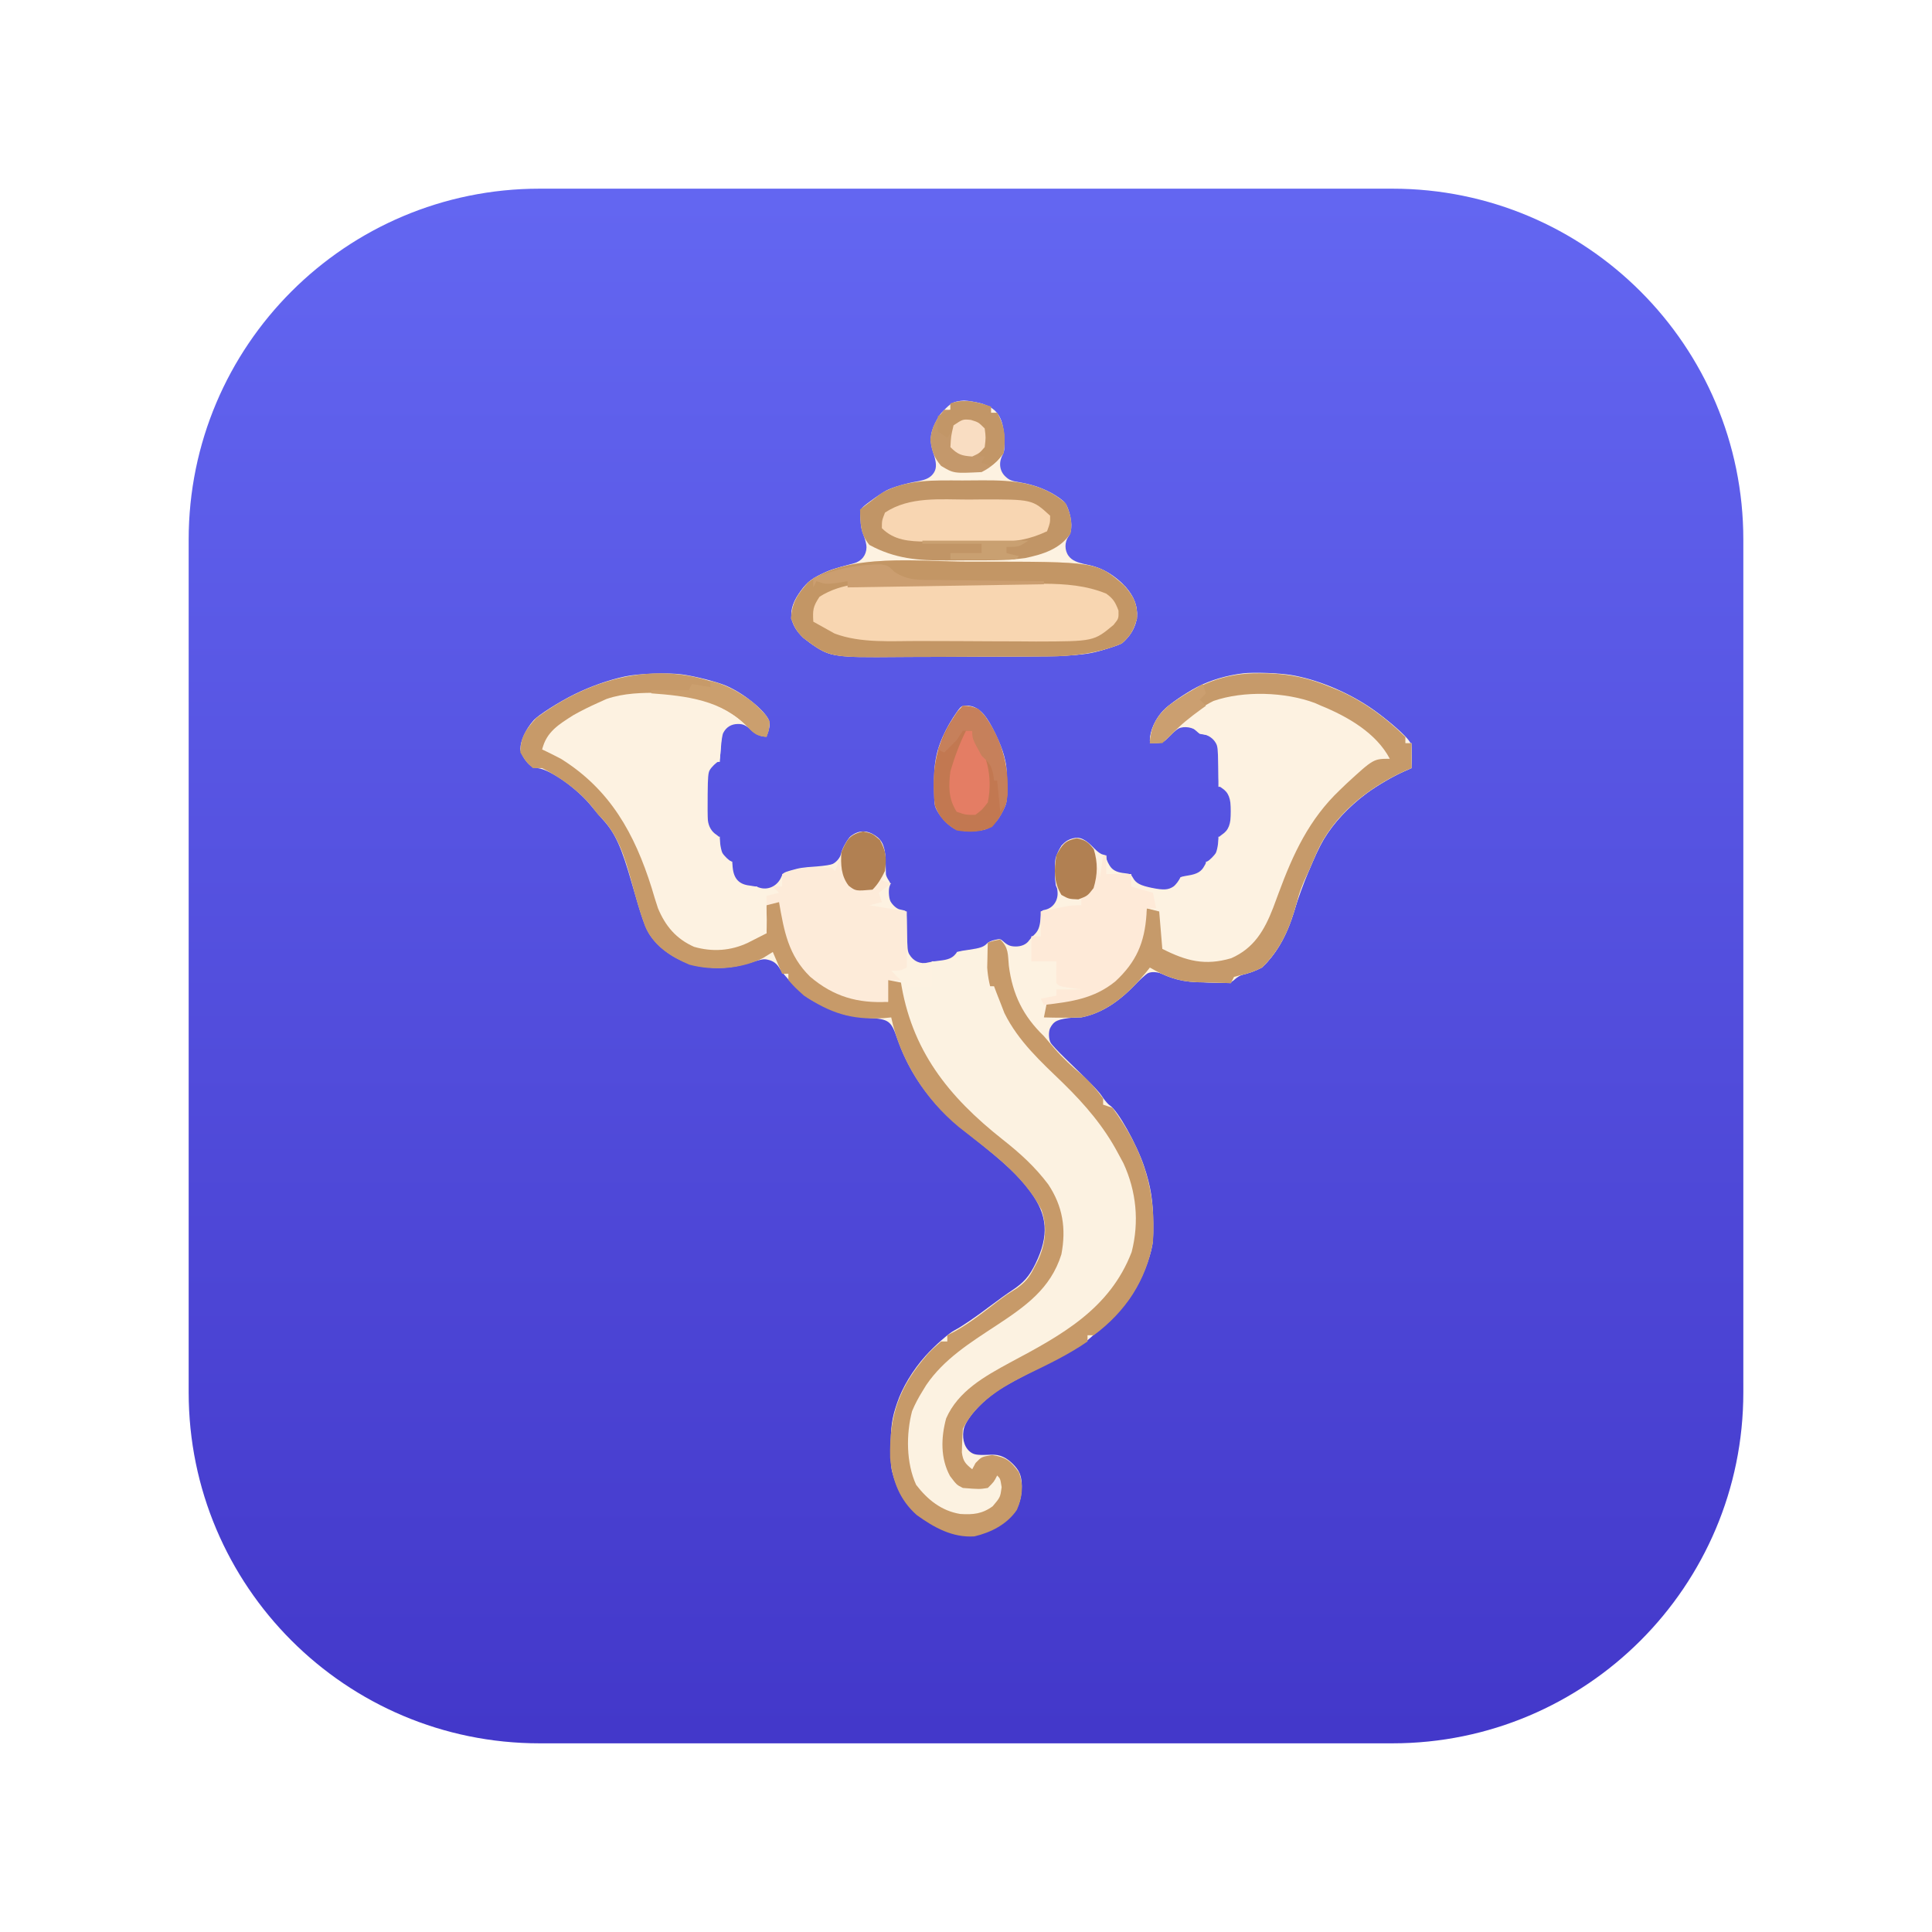
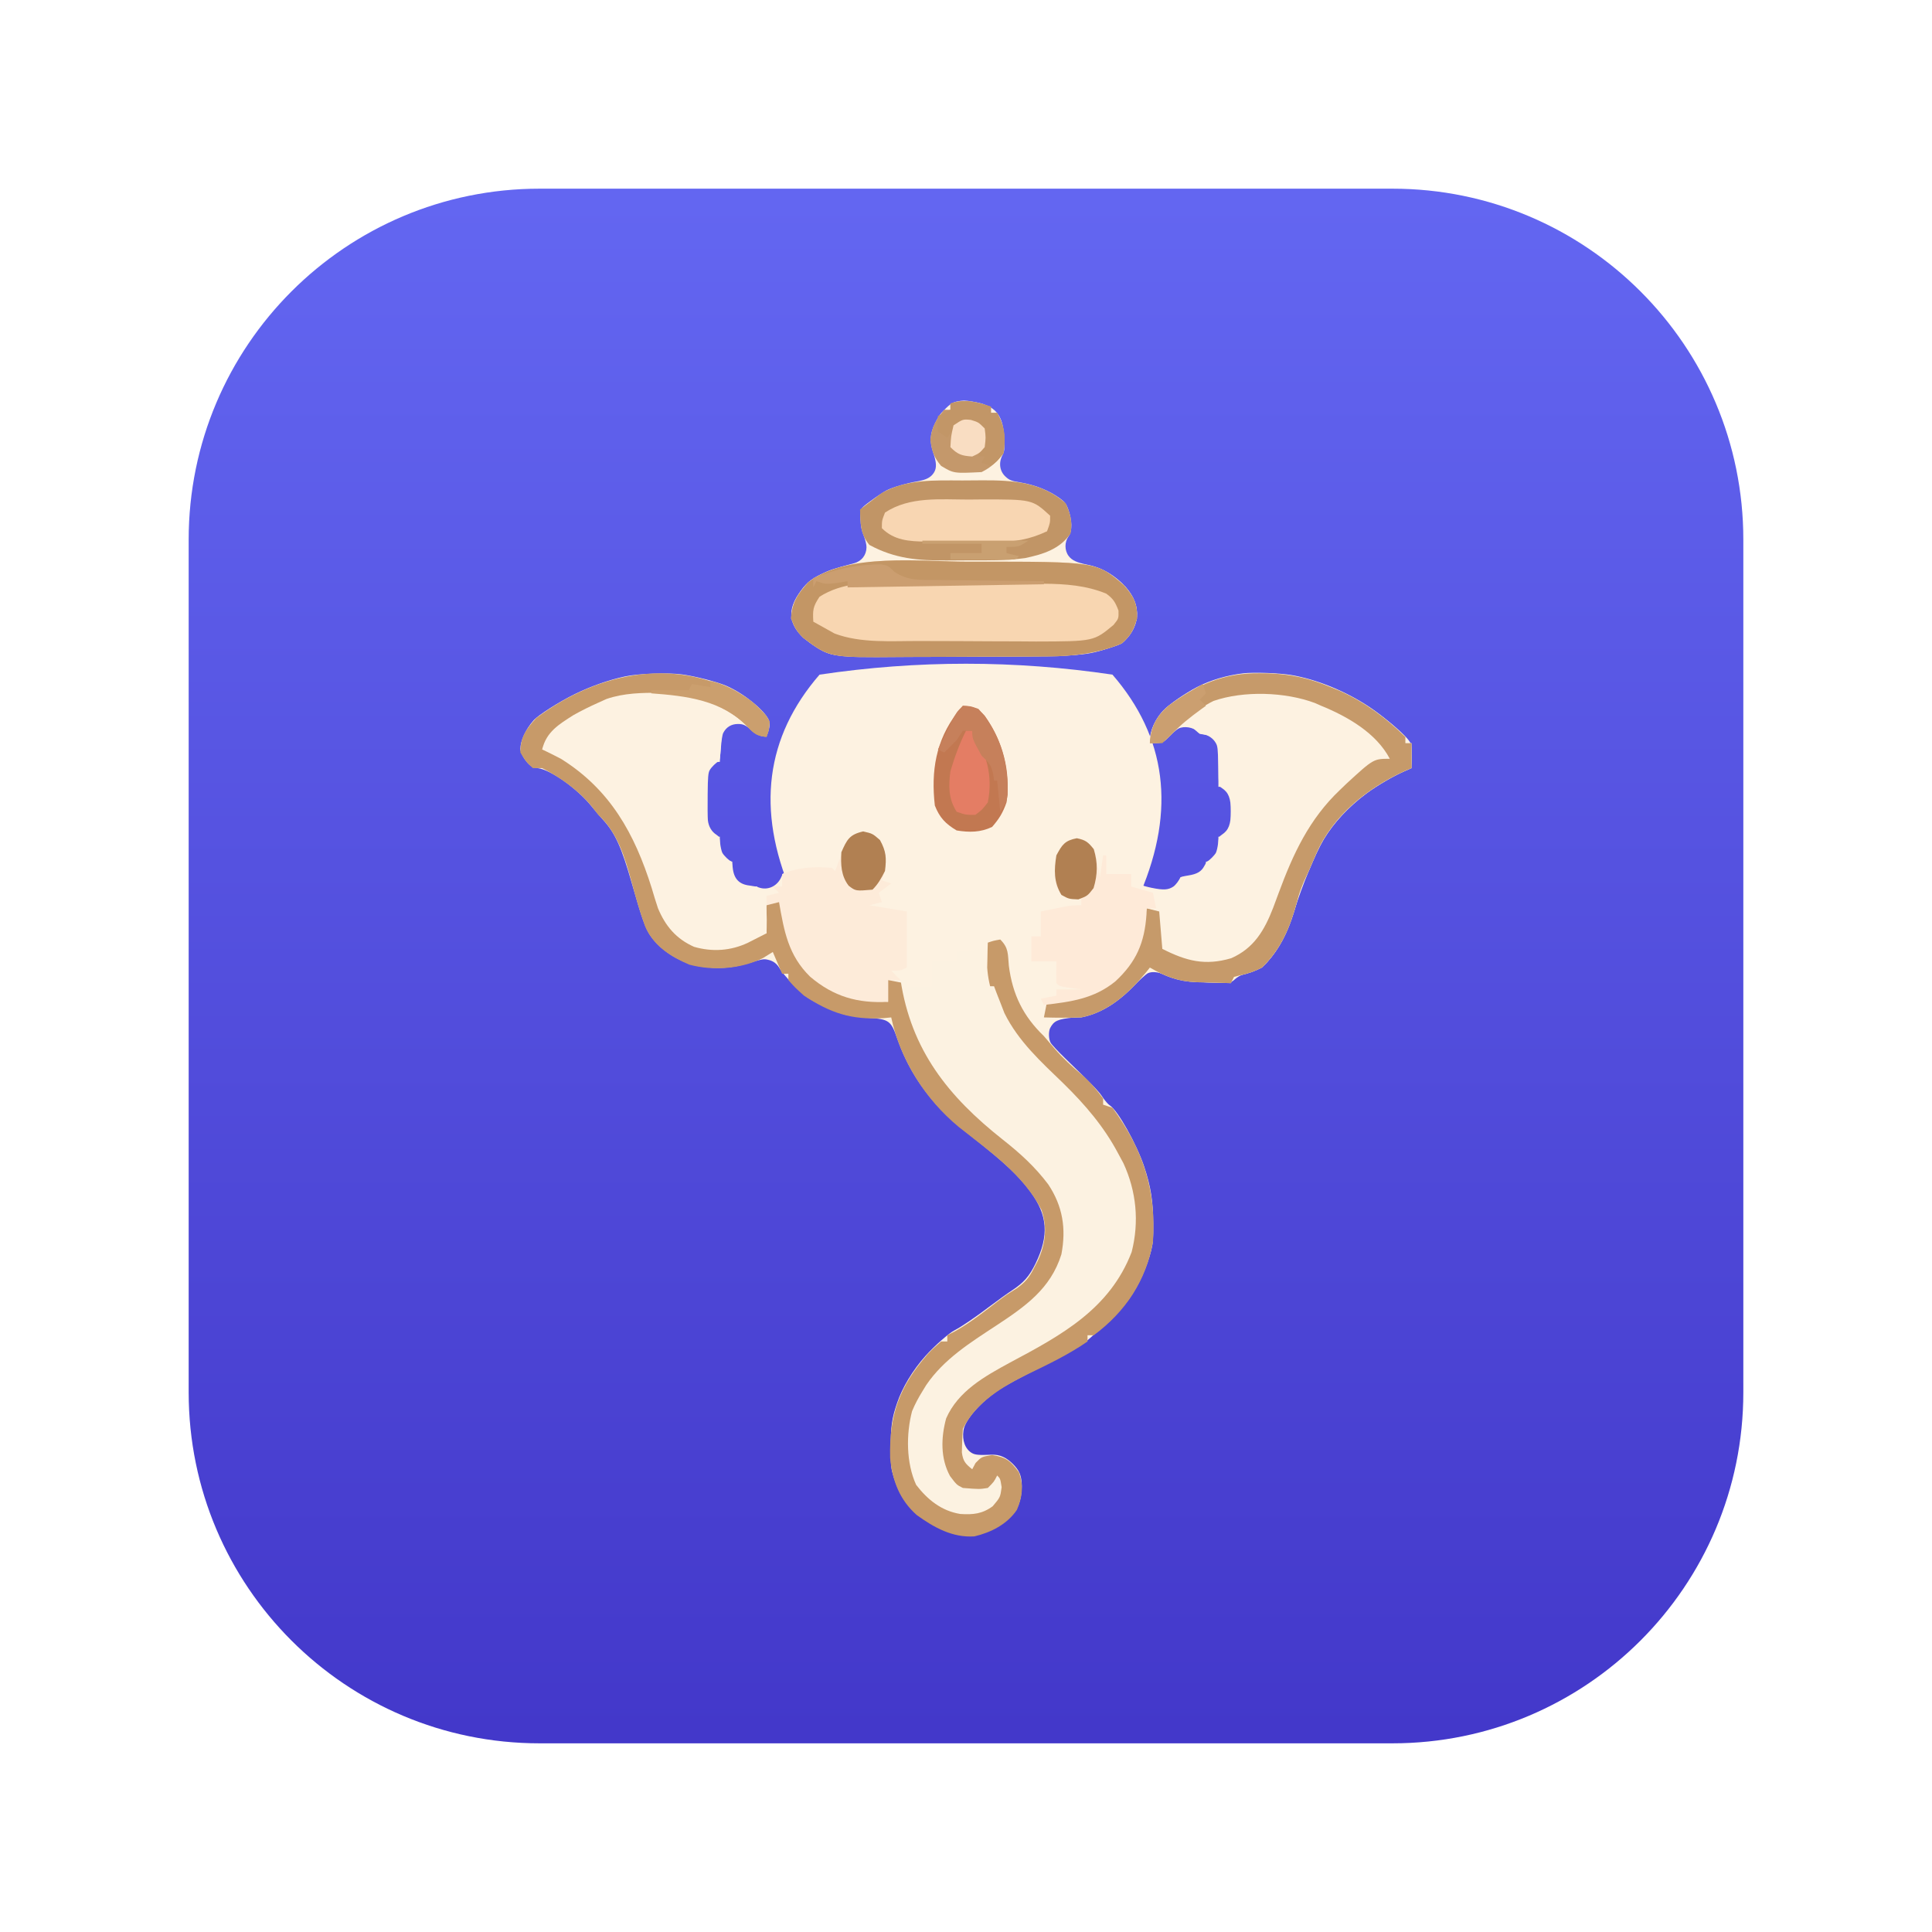
<svg xmlns="http://www.w3.org/2000/svg" width="1024" height="1024" viewBox="0 0 1024 1024">
  <defs>
    <linearGradient id="bg" x1="0" y1="0" x2="0" y2="1">
      <stop offset="0" stop-color="#6366f1" />
      <stop offset="1" stop-color="#4338ca" />
    </linearGradient>
  </defs>
  <rect x="100" y="100" width="824" height="824" rx="186" fill="url(#bg)" />
  <svg x="256" y="192" width="512" height="640" viewBox="0 0 310 387">
+     <path fill="#FDF2E1" d="M108 100 Q 155 93 202 100 Q 228 130 211 170 Q 192 203 155 208 Q 118 203 99 170 Q 82 130 108 100 Z" />
    <svg width="310" height="387" viewBox="0 0 930 1162" preserveAspectRatio="none">
      <g transform="translate(0,1161) scale(0.1,-0.1)" fill="#fdf2e1" stroke="none">
        <path d="M4561 11239 c-43 -8 -73 -30 -148 -109 -13 -14 -40 -58 -60 -98 -50 -103 -55 -178 -18 -287 31 -93 34 -144 8 -188 -29 -48 -73 -72 -160 -87 -106 -18 -233 -55 -296 -86 -29 -15 -98 -61 -155 -103 -103 -76 -103 -76 -98 -172 3 -74 10 -111 32 -164 15 -39 27 -87 26 -111 -1 -75 -47 -134 -121 -154 -188 -49 -238 -66 -319 -106 -100 -49 -148 -91 -213 -188 -128 -190 -84 -345 142 -495 130 -88 183 -102 410 -110 102 -3 610 -3 1130 0 1082 6 1064 5 1332 91 89 29 103 36 144 82 158 175 127 394 -81 567 -93 78 -189 124 -303 147 -98 20 -145 42 -175 83 -40 53 -40 134 -1 188 39 52 36 160 -6 271 -17 44 -32 63 -74 94 -107 78 -238 131 -387 156 -82 13 -103 22 -138 54 -57 51 -70 132 -32 206 20 39 22 55 18 159 -8 236 -85 325 -308 360 -74 12 -88 12 -149 0z" />
        <path d="M7318 8620 c-154 -18 -317 -66 -443 -132 -117 -61 -275 -170 -329 -229 -75 -80 -125 -193 -126 -281 0 -28 1 -28 63 -28 63 0 63 0 122 61 33 33 73 67 89 76 55 29 149 13 186 -31 7 -9 30 -19 52 -22 50 -9 97 -40 122 -84 19 -31 21 -55 25 -225 3 -190 3 -190 34 -210 65 -43 87 -98 87 -225 0 -127 -22 -182 -87 -225 -27 -18 -31 -27 -36 -82 -4 -34 -13 -76 -21 -92 -14 -25 -61 -73 -83 -83 -4 -1 -17 -21 -28 -43 -28 -55 -71 -80 -157 -93 -40 -6 -74 -15 -75 -19 -9 -26 -46 -74 -67 -88 -49 -32 -93 -35 -203 -13 -117 24 -158 46 -187 100 -18 33 -24 36 -78 42 -63 6 -103 23 -129 52 -24 27 -49 80 -49 102 0 14 -9 21 -32 26 -21 4 -51 26 -85 61 -87 90 -137 113 -207 94 -64 -17 -105 -55 -139 -127 -29 -62 -31 -73 -31 -186 0 -80 5 -129 13 -145 8 -13 13 -46 13 -72 0 -79 -50 -143 -123 -158 -34 -7 -34 -7 -41 -83 -8 -85 -22 -120 -64 -160 -16 -14 -37 -38 -47 -52 -25 -37 -73 -58 -127 -58 -52 0 -81 12 -122 50 -27 24 -30 25 -82 13 -29 -6 -62 -21 -72 -32 -32 -35 -66 -47 -178 -63 -94 -13 -110 -18 -127 -41 -31 -38 -70 -55 -157 -64 -42 -5 -93 -13 -112 -18 -68 -18 -137 13 -175 78 -18 30 -20 56 -23 227 -4 192 -4 192 -30 198 -15 3 -35 8 -44 10 -28 8 -67 44 -85 77 -18 35 -21 124 -6 152 8 14 5 26 -13 53 -13 19 -24 44 -25 56 0 12 -1 68 -3 126 -3 136 -29 200 -100 247 -80 54 -158 52 -232 -3 -31 -23 -89 -125 -98 -175 -7 -34 -41 -76 -78 -95 -18 -9 -78 -19 -156 -25 -144 -10 -160 -13 -255 -40 -61 -18 -69 -23 -83 -57 -38 -93 -133 -138 -222 -104 -15 6 -53 13 -84 17 -102 11 -153 65 -164 173 -4 34 -10 62 -15 62 -15 0 -70 53 -85 81 -8 16 -17 58 -21 92 -5 55 -9 64 -36 82 -46 29 -75 79 -82 139 -4 29 -5 142 -3 252 3 164 6 205 20 230 17 31 66 78 88 86 7 2 15 53 20 125 5 71 14 132 23 149 29 56 78 86 142 86 51 0 76 -12 132 -63 42 -38 110 -66 136 -56 15 6 37 78 37 125 0 84 -228 281 -420 363 -89 38 -304 93 -427 109 -133 18 -419 8 -546 -20 -156 -33 -330 -95 -483 -170 -154 -76 -353 -203 -397 -253 -77 -88 -127 -196 -127 -275 0 -39 41 -110 87 -153 20 -19 44 -28 83 -33 123 -16 378 -197 515 -367 33 -41 84 -102 115 -135 115 -128 174 -261 275 -614 93 -326 127 -422 171 -489 102 -154 301 -277 492 -306 162 -25 304 -15 454 31 135 41 151 44 192 34 51 -11 86 -38 113 -85 33 -60 209 -242 272 -282 95 -61 271 -140 363 -163 49 -12 148 -25 223 -30 193 -12 214 -27 274 -202 91 -260 233 -489 435 -697 57 -58 189 -173 301 -261 301 -238 431 -360 545 -515 166 -225 181 -422 50 -691 -59 -122 -114 -185 -223 -257 -46 -30 -139 -97 -208 -149 -143 -109 -284 -205 -349 -238 -54 -27 -192 -149 -279 -246 -122 -136 -224 -305 -274 -454 -51 -148 -62 -230 -62 -435 1 -178 3 -195 29 -280 15 -49 43 -120 63 -157 107 -204 387 -384 629 -405 58 -5 86 -1 145 17 148 44 289 141 344 234 54 92 69 259 31 349 -23 56 -100 132 -159 157 -38 17 -68 22 -112 21 -121 -5 -156 -2 -188 16 -65 38 -96 122 -81 219 15 103 169 277 348 395 50 33 208 119 351 191 306 155 453 240 515 299 25 24 72 64 104 89 81 62 221 212 282 300 93 136 166 297 207 459 18 73 21 113 20 261 -2 215 -24 357 -88 548 -72 216 -253 538 -328 587 -18 11 -49 47 -71 80 -37 57 -85 107 -365 379 -67 65 -129 132 -137 148 -19 36 -20 107 -4 140 37 70 72 86 228 102 223 24 358 94 567 297 66 64 131 122 143 128 38 20 102 15 162 -13 117 -53 262 -75 509 -76 134 0 134 0 172 34 21 19 57 40 81 46 108 27 179 63 225 114 116 129 196 280 263 497 73 238 204 555 285 690 95 159 240 314 410 441 103 77 272 175 369 216 66 27 66 27 66 145 0 118 0 118 -42 169 -63 73 -237 219 -363 303 -231 154 -508 267 -755 309 -117 19 -359 28 -462 16z" />
        <path d="M4593 8288 c-34 -39 -99 -140 -137 -216 -91 -180 -119 -318 -114 -557 3 -167 4 -171 33 -224 37 -67 112 -143 169 -171 53 -25 204 -28 287 -5 68 20 125 79 177 185 37 75 37 75 36 250 -1 156 -4 186 -27 275 -33 123 -128 319 -192 395 -52 61 -105 89 -171 89 -30 1 -46 -5 -61 -21z" />
      </g>
    </svg>
    <path d="M0 0 C0.827 0.008 1.654 0.015 2.506 0.023 C9.754 0.216 16.047 1.623 22.75 4.438 C23.753 4.85 24.756 5.263 25.789 5.688 C33.756 9.311 40.526 14.301 46.75 20.438 C46.75 21.097 46.75 21.757 46.75 22.438 C47.41 22.438 48.07 22.438 48.75 22.438 C48.75 25.078 48.75 27.718 48.75 30.438 C48.023 30.743 47.296 31.049 46.547 31.363 C34.707 36.752 23.48 45.62 18.188 57.812 C17.765 58.782 17.342 59.751 16.906 60.75 C16.525 61.637 16.143 62.524 15.75 63.438 C15.234 64.551 14.719 65.665 14.188 66.812 C12.75 70.438 12.75 70.438 11.961 73.367 C9.753 81.527 6.892 88.435 0.75 94.438 C-1.681 95.687 -3.796 96.419 -6.465 96.973 C-6.759 97.049 -6.759 97.049 -8.25 97.438 C-8.58 98.097 -8.91 98.757 -9.25 99.438 C-12.085 99.377 -14.916 99.29 -17.75 99.188 C-18.541 99.173 -19.333 99.159 -20.148 99.145 C-26.127 98.9 -30.059 97.414 -35.25 94.438 C-35.651 94.945 -36.052 95.453 -36.465 95.977 C-41.92 102.582 -48.59 108.739 -57.25 110.438 C-61.256 110.582 -65.243 110.554 -69.25 110.438 C-69.415 109.447 -69.415 109.447 -70.25 104.438 C-69.425 104.273 -69.425 104.273 -65.25 103.438 C-65.25 102.778 -65.25 102.118 -65.25 101.438 C-62.61 101.438 -59.97 101.438 -57.25 101.438 C-58.384 101.293 -59.519 101.149 -60.688 101 C-64.25 100.438 -64.25 100.438 -65.25 99.438 C-65.291 97.105 -65.292 94.77 -65.25 92.438 C-67.89 92.438 -70.53 92.438 -73.25 92.438 C-73.25 89.798 -73.25 87.157 -73.25 84.438 C-72.26 84.438 -71.27 84.438 -70.25 84.438 C-70.25 81.798 -70.25 79.157 -70.25 76.438 C-68.604 76.103 -66.959 75.77 -65.312 75.438 C-64.396 75.252 -63.479 75.066 -62.535 74.875 C-60.521 74.489 -59.273 74.438 -57.25 74.438 C-57.25 73.778 -57.25 73.118 -57.25 72.438 C-58.199 72.334 -59.148 72.231 -60.125 72.125 C-63.25 71.438 -63.25 71.438 -65.25 68.438 C-65.953 63.613 -65.894 59.631 -63.562 55.312 C-61.25 53.438 -61.25 53.438 -58.688 52.938 C-55.796 53.531 -55.08 54.17 -53.25 56.438 C-52.52 58.699 -52.52 58.699 -52.062 61.125 C-51.904 61.933 -51.745 62.741 -51.582 63.574 C-51.472 64.189 -51.363 64.804 -51.25 65.438 C-50.92 63.127 -50.59 60.817 -50.25 58.438 C-49.92 58.438 -49.59 58.438 -49.25 58.438 C-49.25 60.417 -49.25 62.398 -49.25 64.438 C-46.61 64.438 -43.97 64.438 -41.25 64.438 C-41.25 65.757 -41.25 67.077 -41.25 68.438 C-40.948 68.462 -40.948 68.462 -39.422 68.586 C-38.623 68.661 -37.823 68.735 -37 68.812 C-36.211 68.882 -35.422 68.952 -34.609 69.023 C-32.164 69.453 -30.402 70.224 -28.25 71.438 C-28.58 72.097 -28.91 72.757 -29.25 73.438 C-29.004 75.322 -28.681 77.198 -28.312 79.062 C-28.118 80.065 -27.923 81.068 -27.723 82.102 C-27.567 82.872 -27.411 83.643 -27.25 84.438 C-27.273 83.317 -27.296 82.197 -27.32 81.043 C-27.339 79.57 -27.357 78.098 -27.375 76.625 C-27.392 75.887 -27.409 75.149 -27.426 74.389 C-27.461 70.525 -27.444 68.728 -25.25 65.438 C-23.305 65.145 -23.305 65.145 -21.125 65.25 C-19.846 65.312 -18.567 65.374 -17.25 65.438 C-17.25 63.787 -17.25 62.137 -17.25 60.438 C-15.93 60.438 -14.61 60.438 -13.25 60.438 C-13.25 57.798 -13.25 55.157 -13.25 52.438 C-11.93 52.438 -10.61 52.438 -9.25 52.438 C-9.25 47.157 -9.25 41.877 -9.25 36.438 C-10.57 36.438 -11.89 36.438 -13.25 36.438 C-13.25 31.157 -13.25 25.877 -13.25 20.438 C-15.23 20.108 -17.21 19.778 -19.25 19.438 C-21.125 17.875 -21.125 17.875 -22.25 16.438 C-20.93 16.438 -19.61 16.438 -18.25 16.438 C-17.92 14.457 -17.59 12.477 -17.25 10.438 C-21.288 13.327 -25.113 16.165 -28.5 19.812 C-31.25 22.438 -31.25 22.438 -35.25 22.438 C-34.872 17.142 -33.158 13.915 -29.25 10.438 C-20.087 3.631 -11.459 -0.149 0 0 Z " fill="#FDF2E1" transform="translate(249.25,99.5625)" />
    <path d="M0 0 C2.656 2.079 4.551 4.126 6.445 6.914 C6.195 9.727 6.195 9.727 5.445 11.914 C2.469 11.583 1.501 10.975 -0.555 8.727 C-5.521 3.387 -14.234 -0.695 -21.534 -1.231 C-23.791 -1.256 -26.048 -1.272 -28.305 -1.273 C-29.078 -1.286 -29.852 -1.298 -30.648 -1.311 C-42.825 -1.341 -54.111 3.27 -63.555 10.914 C-65.617 13.789 -65.617 13.789 -66.555 15.914 C-66.116 16.042 -66.116 16.042 -63.895 16.688 C-49.544 21.958 -40.584 35.177 -34.367 48.449 C-32.431 53.101 -30.972 57.831 -29.555 62.664 C-27.612 69.023 -25.866 73.82 -19.93 77.289 C-14.348 79.754 -8.757 80.045 -2.988 78.008 C-1.43 77.307 0.113 76.571 1.633 75.789 C3.445 74.914 3.445 74.914 5.445 74.914 C5.445 71.944 5.445 68.974 5.445 65.914 C6.765 65.254 8.085 64.594 9.445 63.914 C9.713 64.863 9.982 65.812 10.258 66.789 C10.443 67.426 10.629 68.063 10.82 68.719 C11.259 70.26 11.674 71.807 12.07 73.359 C14.221 81.353 17.41 87.213 24.43 91.852 C30.664 95.138 37.502 96.271 44.445 96.914 C44.445 94.604 44.445 92.294 44.445 89.914 C46.095 90.244 47.745 90.574 49.445 90.914 C49.561 91.434 49.561 91.434 50.145 94.062 C55.581 117.688 69.886 132.488 89.012 146.84 C91.675 149.11 93.582 151.457 95.633 154.289 C96.307 155.204 96.981 156.12 97.676 157.062 C101.447 163.14 102.252 168.914 101.445 175.914 C98.578 187.765 90.466 194.637 80.539 200.941 C75.674 204.043 71.055 207.449 66.445 210.914 C65.775 211.392 65.105 211.871 64.414 212.363 C58.361 216.996 54.831 223.758 52.445 230.914 C51.394 246.83 51.394 246.83 55.445 252.914 C58.959 256.694 62.242 259.548 67.531 260.152 C71.528 260.282 73.911 260.198 77.508 258.289 C79.445 255.914 79.445 255.914 79.758 252.664 C79.706 252.21 79.706 252.21 79.445 249.914 C79.115 250.574 78.785 251.234 78.445 251.914 C76.445 253.914 76.445 253.914 72.57 254.477 C69.136 254.306 68.443 253.912 65.57 251.664 C60.88 245.595 60.696 240.464 61.445 232.914 C63.531 224.739 70.639 219.265 77.532 215.007 C80.938 213.116 84.367 211.281 87.82 209.477 C100.024 203.096 111.807 196.445 118.445 183.914 C118.857 183.168 119.268 182.421 119.691 181.652 C123.911 172.819 123.964 162.457 120.883 153.227 C120.115 151.436 119.301 149.664 118.445 147.914 C118.226 147.449 118.226 147.449 117.113 145.098 C111.518 134.459 102.849 125.918 94.117 117.785 C85.209 109.429 77.08 98.637 76.25 85.922 C76.273 84.971 76.296 84.019 76.32 83.039 C76.338 82.072 76.356 81.105 76.375 80.109 C76.398 79.385 76.421 78.66 76.445 77.914 C78.32 77.289 78.32 77.289 80.445 76.914 C83.173 79.642 82.845 81.542 83.195 85.352 C84.389 94.566 87.766 101.481 94.445 107.914 C95.56 109.197 96.664 110.489 97.758 111.789 C100.557 115.025 103.51 117.75 106.801 120.469 C109.372 122.729 111.391 125.176 113.445 127.914 C113.445 128.574 113.445 129.234 113.445 129.914 C114.435 130.244 115.425 130.574 116.445 130.914 C126.225 144.228 130.564 157.383 129.445 173.914 C127.247 186.406 120.594 196.404 110.445 203.914 C109.785 203.914 109.125 203.914 108.445 203.914 C108.445 204.574 108.445 205.234 108.445 205.914 C102.453 210.073 95.814 213.254 89.258 216.414 C81.016 220.476 72.7 225.404 68.445 233.914 C68.299 235.555 68.224 237.204 68.195 238.852 C68.17 239.727 68.144 240.602 68.117 241.504 C68.502 244.333 69.252 245.165 71.445 246.914 C71.796 246.254 72.147 245.594 72.508 244.914 C74.445 242.914 74.445 242.914 77.82 242.352 C82.373 243.058 83.73 244.24 86.445 247.914 C87.983 252.24 87.528 255.789 85.777 259.945 C82.642 264.58 77.499 267.195 72.141 268.457 C65.097 268.921 59.193 265.618 53.621 261.598 C48.13 256.743 45.786 250.467 45.098 243.285 C44.776 229.446 48.051 220.351 57.164 209.953 C58.758 208.289 58.758 208.289 61.445 205.914 C62.105 205.914 62.765 205.914 63.445 205.914 C63.445 205.254 63.445 204.594 63.445 203.914 C64.353 203.44 65.26 202.965 66.195 202.477 C70.932 199.785 75.166 196.444 79.48 193.133 C82.445 190.914 82.445 190.914 85.641 188.918 C88.505 186.871 89.69 185.451 91.258 182.352 C91.656 181.587 92.054 180.823 92.465 180.035 C94.948 174.663 95.637 169.298 93.645 163.641 C87.87 152.33 76.793 144.732 67.062 137.027 C56.313 128.095 48.374 115.58 45.445 101.914 C44.597 101.995 43.749 102.076 42.875 102.16 C32.639 102.711 26.003 100.564 17.445 94.914 C14.543 92.301 14.543 92.301 12.445 89.914 C12.445 89.254 12.445 88.594 12.445 87.914 C11.785 87.914 11.125 87.914 10.445 87.914 C9.455 85.604 8.465 83.294 7.445 80.914 C6.414 81.553 5.383 82.193 4.32 82.852 C-2.763 86.374 -11.731 87.04 -19.367 84.977 C-25.398 82.387 -30.729 79.019 -33.482 72.829 C-35.239 68.062 -36.592 63.2 -37.897 58.294 C-40.069 50.43 -42.375 42.6 -48.555 36.914 C-49.277 35.986 -49.998 35.058 -50.742 34.102 C-54.926 29.02 -60.722 24.914 -66.555 21.914 C-67.545 21.914 -68.535 21.914 -69.555 21.914 C-71.805 19.789 -71.805 19.789 -73.555 16.914 C-73.555 11.954 -71.782 9.525 -68.555 5.914 C-47.978 -9.455 -22.351 -14.271 0 0 Z " fill="#C79A69" transform="translate(85.55469,108.0859)" />
    <path d="M0 0 C1.149 3.939 1.526 7.936 2 12 C2.66 12 3.32 12 4 12 C4.146 12.387 4.146 12.387 4.883 14.344 C5.293 15.385 5.703 16.427 6.125 17.5 C6.322 18.01 6.322 18.01 7.32 20.594 C11.798 29.674 19.089 36.251 26.279 43.201 C33.212 49.993 39.255 57.023 43.812 65.625 C44.094 66.147 44.094 66.147 45.52 68.789 C49.684 77.821 50.632 87.61 48.16 97.289 C41.124 115.626 25.552 124.01 9.053 132.799 C1.007 137.179 -7.552 141.923 -11.375 150.695 C-13.041 156.837 -13.232 163.51 -10.125 169.188 C-8 172 -8 172 -6 173 C-0.681 173.422 -0.681 173.422 2 173 C4 171 4 171 5 169 C6 170 6 170 6.438 172.75 C6 176 6 176 3.562 178.875 C0.197 181.341 -2.735 181.612 -6.832 181.352 C-12.885 180.37 -17.352 176.758 -21 172 C-24.209 164.999 -24.244 155.749 -22.312 148.375 C-21.367 146.105 -20.297 144.088 -19 142 C-18.588 141.326 -18.175 140.652 -17.75 139.957 C-12.088 131.642 -3.647 126.369 4.625 120.938 C13.894 114.83 22.156 109.148 25.613 98.027 C27.193 89.745 26.044 82.589 21.406 75.598 C17.153 69.942 12.34 65.575 6.797 61.211 C-10.689 47.388 -22.601 32.516 -26 10 C-25.34 10 -24.68 10 -24 10 C-24 10.66 -24 11.32 -24 12 C-21.36 12 -18.72 12 -16 12 C-16 9.36 -16 6.72 -16 4 C-13.36 4 -10.72 4 -8 4 C-8 3.01 -8 2.02 -8 1 C-5.36 0.67 -2.72 0.34 0 0 Z " fill="#FCF2E1" transform="translate(160,188)" />
    <path d="M0 0 C0.873 -0.002 1.747 -0.003 2.646 -0.005 C41.263 -0.009 41.263 -0.009 50.062 7.562 C53.174 11.178 54.45 13.446 54.25 18.25 C53.166 21.966 52.269 23.638 49.375 26.25 C41.781 29.439 33.724 30.363 25.544 30.411 C24.226 30.421 22.907 30.43 21.548 30.44 C20.123 30.445 18.698 30.449 17.273 30.453 C16.546 30.456 15.818 30.459 15.069 30.462 C11.215 30.477 7.362 30.486 3.508 30.49 C-0.435 30.496 -4.378 30.52 -8.322 30.548 C-11.386 30.567 -14.451 30.572 -17.516 30.574 C-18.968 30.577 -20.419 30.584 -21.871 30.598 C-44.435 30.789 -44.435 30.789 -52.875 24.438 C-54.972 22.325 -55.676 21.113 -56.75 18.25 C-56.537 13.136 -54.573 10.295 -51.188 6.562 C-38.608 -3.003 -15.112 0.015 0 0 Z " fill="#F8D6B1" transform="translate(155.625,63.75)" />
    <path d="M0 0 C0.773 -0.012 1.546 -0.024 2.342 -0.037 C7.301 -0.05 11.36 0.603 16.062 2.188 C15.733 2.847 15.403 3.507 15.062 4.188 C15.888 4.517 15.888 4.517 20.062 6.188 C19.733 11.468 19.403 16.748 19.062 22.188 C17.743 22.188 16.422 22.188 15.062 22.188 C15.062 30.108 15.062 38.028 15.062 46.188 C16.382 46.188 17.703 46.188 19.062 46.188 C19.062 48.827 19.062 51.468 19.062 54.188 C20.382 54.188 21.703 54.188 23.062 54.188 C23.062 56.827 23.062 59.468 23.062 62.188 C25.703 62.188 28.343 62.188 31.062 62.188 C32.992 66.047 34.187 68.449 34.125 72.812 C34.116 73.63 34.107 74.447 34.098 75.289 C34.086 75.916 34.074 76.542 34.062 77.188 C32.793 77.836 31.522 78.481 30.25 79.125 C29.542 79.485 28.835 79.844 28.105 80.215 C22.607 82.832 16.672 83.224 10.805 81.539 C5.09 78.997 1.63 74.939 -0.785 69.157 C-1.514 66.993 -2.173 64.818 -2.812 62.625 C-8.287 45.225 -16.106 31.065 -31.938 21.188 C-33.924 20.162 -35.921 19.154 -37.938 18.188 C-36.609 12.542 -32.572 10.144 -27.938 7.188 C-25.325 5.716 -22.674 4.411 -19.938 3.188 C-19.071 2.796 -18.205 2.404 -17.312 2 C-11.64 0.059 -5.926 0.005 0 0 Z " fill="#FDF2E1" transform="translate(56.9375,105.8125)" />
    <path d="M0 0 C0.827 0.008 1.654 0.015 2.506 0.023 C9.754 0.216 16.047 1.623 22.75 4.438 C23.753 4.85 24.756 5.263 25.789 5.688 C33.756 9.311 40.526 14.301 46.75 20.438 C46.75 21.097 46.75 21.757 46.75 22.438 C47.41 22.438 48.07 22.438 48.75 22.438 C48.75 25.078 48.75 27.718 48.75 30.438 C48.023 30.743 47.296 31.049 46.547 31.363 C34.707 36.752 23.48 45.62 18.188 57.812 C17.765 58.782 17.342 59.751 16.906 60.75 C16.525 61.637 16.143 62.524 15.75 63.438 C15.234 64.551 14.719 65.665 14.188 66.812 C12.75 70.438 12.75 70.438 11.961 73.367 C9.753 81.527 6.892 88.435 0.75 94.438 C-1.681 95.687 -3.796 96.419 -6.465 96.973 C-7.054 97.126 -7.643 97.279 -8.25 97.438 C-8.58 98.097 -8.91 98.757 -9.25 99.438 C-12.085 99.377 -14.916 99.29 -17.75 99.188 C-18.541 99.173 -19.333 99.159 -20.148 99.145 C-26.127 98.9 -30.059 97.414 -35.25 94.438 C-35.651 94.945 -36.052 95.453 -36.465 95.977 C-41.92 102.582 -48.59 108.739 -57.25 110.438 C-61.256 110.582 -65.243 110.554 -69.25 110.438 C-68.92 108.787 -68.59 107.137 -68.25 105.438 C-67.488 105.351 -66.726 105.265 -65.941 105.176 C-55.709 103.783 -48.331 100.807 -41.688 92.688 C-38.349 87.463 -37.422 81.435 -36.25 75.438 C-34.93 75.767 -33.61 76.097 -32.25 76.438 C-32.085 78.417 -32.085 78.417 -31.25 88.438 C-23.557 92.345 -17.551 93.921 -9.125 91.438 C-1.802 88.204 1.527 82.459 4.322 75.254 C4.904 73.696 5.483 72.136 6.059 70.576 C10.717 57.965 15.858 46.827 25.75 37.438 C26.455 36.759 27.16 36.081 27.887 35.383 C36.541 27.438 36.541 27.438 41.75 27.438 C37.43 19.185 28.22 13.889 19.75 10.438 C19.075 10.14 18.399 9.842 17.703 9.535 C8.177 5.971 -5.15 5.537 -14.812 8.875 C-21.272 12.02 -26.23 17.417 -31.25 22.438 C-32.57 22.438 -33.89 22.438 -35.25 22.438 C-34.872 17.142 -33.158 13.915 -29.25 10.438 C-20.087 3.631 -11.459 -0.149 0 0 Z " fill="#C69A6A" transform="translate(249.25,99.5625)" />
    <path d="M0 0 C3.125 0.438 3.125 0.438 5.5 2.5 C7.493 6.103 7.501 8.374 7.125 12.438 C6.795 13.428 6.465 14.417 6.125 15.438 C7.115 15.768 8.105 16.097 9.125 16.438 C7.805 17.428 6.485 18.417 5.125 19.438 C5.29 19.933 5.29 19.933 6.125 22.438 C4.805 22.767 3.485 23.097 2.125 23.438 C4.105 23.767 4.105 23.767 14.125 25.438 C14.125 31.377 14.125 37.317 14.125 43.438 C12.125 44.438 12.125 44.438 9.125 44.438 C10.115 45.428 11.105 46.417 12.125 47.438 C10.805 47.438 9.485 47.438 8.125 47.438 C8.125 49.748 8.125 52.058 8.125 54.438 C-1.631 54.98 -9.382 52.76 -16.902 46.367 C-23.861 39.56 -25.25 31.847 -26.875 22.438 C-28.195 22.767 -29.515 23.097 -30.875 23.438 C-30.875 22.447 -30.875 21.458 -30.875 20.438 C-29.555 20.108 -28.235 19.778 -26.875 19.438 C-27.535 18.778 -28.195 18.118 -28.875 17.438 C-27.885 17.438 -26.895 17.438 -25.875 17.438 C-25.875 16.118 -25.875 14.798 -25.875 13.438 C-20.575 11.206 -15.544 10.978 -9.875 11.438 C-9.545 11.768 -9.215 12.097 -8.875 12.438 C-8.609 11.739 -8.344 11.04 -8.07 10.32 C-7.717 9.41 -7.364 8.5 -7 7.562 C-6.652 6.658 -6.304 5.753 -5.945 4.82 C-4.446 1.483 -3.668 0.558 0 0 Z " fill="#FDEBD9" transform="translate(121.875,150.5625)" />
    <path d="M0 0 C2.14 0.003 4.278 -0.02 6.417 -0.046 C16.257 -0.091 25.446 0.557 33.144 7.316 C34.696 10.874 35.331 13.163 34.706 17.003 C31.303 22.039 25.829 23.707 20.103 24.912 C14.104 25.73 8.049 25.648 2.005 25.631 C-0.351 25.628 -2.707 25.652 -5.063 25.677 C-14.214 25.715 -21.635 25.144 -29.856 20.691 C-32.785 17.213 -32.752 13.749 -32.856 9.316 C-31.392 8.172 -29.909 7.052 -28.419 5.941 C-27.595 5.314 -26.772 4.688 -25.923 4.042 C-17.913 -0.468 -8.969 -0.028 0 0 Z " fill="#C19566" transform="translate(153.8564,37.68433)" />
    <path d="M0 0 C0.873 -0.002 1.747 -0.003 2.646 -0.005 C41.263 -0.009 41.263 -0.009 50.062 7.562 C53.174 11.178 54.45 13.446 54.25 18.25 C53.166 21.966 52.269 23.638 49.375 26.25 C41.781 29.439 33.724 30.363 25.544 30.411 C24.226 30.421 22.907 30.43 21.548 30.44 C20.123 30.445 18.698 30.449 17.273 30.453 C16.546 30.456 15.818 30.459 15.069 30.462 C11.215 30.477 7.362 30.486 3.508 30.49 C-0.435 30.496 -4.378 30.52 -8.322 30.548 C-11.386 30.567 -14.451 30.572 -17.516 30.574 C-18.968 30.577 -20.419 30.584 -21.871 30.598 C-44.435 30.789 -44.435 30.789 -52.875 24.438 C-54.972 22.325 -55.676 21.113 -56.75 18.25 C-56.537 13.136 -54.573 10.295 -51.188 6.562 C-38.608 -3.003 -15.112 0.015 0 0 Z M-47.625 11.25 C-49.777 14.478 -49.826 15.534 -49.625 19.25 C-48.179 20.084 -46.717 20.891 -45.25 21.688 C-44.438 22.14 -43.626 22.592 -42.789 23.059 C-34.312 26.251 -24.433 25.423 -15.508 25.453 C-14.848 25.456 -14.188 25.459 -13.508 25.462 C-10.019 25.477 -6.53 25.486 -3.041 25.49 C0.525 25.496 4.091 25.52 7.656 25.548 C10.434 25.567 13.212 25.572 15.991 25.574 C17.933 25.578 19.876 25.597 21.819 25.616 C40.39 25.569 40.39 25.569 46.713 20.302 C48.375 18.25 48.375 18.25 48.312 15.688 C47.288 13.023 46.676 11.917 44.375 10.25 C37.92 7.609 31.319 7.131 24.405 7.073 C23.747 7.066 23.089 7.06 22.411 7.053 C20.257 7.034 18.103 7.022 15.949 7.012 C15.207 7.008 14.465 7.004 13.7 6.999 C9.772 6.979 5.844 6.964 1.916 6.955 C-2.115 6.944 -6.146 6.909 -10.177 6.87 C-13.301 6.843 -16.424 6.835 -19.548 6.832 C-21.033 6.827 -22.518 6.815 -24.003 6.797 C-32.315 6.698 -40.354 6.66 -47.625 11.25 Z " fill="#C39665" transform="translate(155.625,63.75)" />
    <path d="M0 0 C2.891 0.593 3.607 1.232 5.438 3.5 C6.168 5.762 6.168 5.762 6.625 8.188 C6.784 8.996 6.942 9.804 7.105 10.637 C7.215 11.252 7.325 11.866 7.438 12.5 C7.767 10.19 8.097 7.88 8.438 5.5 C8.767 5.5 9.097 5.5 9.438 5.5 C9.438 7.48 9.438 9.46 9.438 11.5 C12.077 11.5 14.718 11.5 17.438 11.5 C17.438 12.82 17.438 14.14 17.438 15.5 C19.748 16.16 22.058 16.82 24.438 17.5 C24.602 18.325 24.602 18.325 25.438 22.5 C24.447 22.5 23.458 22.5 22.438 22.5 C22.425 22.815 22.425 22.815 22.359 24.406 C21.755 33.527 19.087 39.713 12.336 45.965 C5.451 51.533 -1.916 52.498 -10.562 53.5 C-10.893 52.84 -11.222 52.18 -11.562 51.5 C-10.738 51.335 -10.738 51.335 -6.562 50.5 C-6.562 49.84 -6.562 49.18 -6.562 48.5 C-3.923 48.5 -1.282 48.5 1.438 48.5 C0.303 48.356 -0.831 48.211 -2 48.062 C-5.562 47.5 -5.562 47.5 -6.562 46.5 C-6.603 44.167 -6.605 41.833 -6.562 39.5 C-9.202 39.5 -11.843 39.5 -14.562 39.5 C-14.562 36.86 -14.562 34.22 -14.562 31.5 C-13.572 31.5 -12.583 31.5 -11.562 31.5 C-11.562 28.86 -11.562 26.22 -11.562 23.5 C-9.917 23.166 -8.271 22.832 -6.625 22.5 C-5.708 22.314 -4.792 22.129 -3.848 21.938 C-1.833 21.552 -0.585 21.5 1.438 21.5 C1.438 20.84 1.438 20.18 1.438 19.5 C0.489 19.397 -0.46 19.294 -1.438 19.188 C-4.562 18.5 -4.562 18.5 -6.562 15.5 C-7.266 10.676 -7.207 6.693 -4.875 2.375 C-2.562 0.5 -2.562 0.5 0 0 Z " fill="#FEEAD8" transform="translate(190.5625,152.5)" />
    <path d="M0 0 C3.351 0.279 4.684 0.657 7 3.172 C12.842 11.432 15.385 20.974 14 31 C12.824 34.351 11.664 36.234 9.375 38.875 C5.63 40.649 2.061 40.66 -2 40 C-5.6 37.855 -7.488 35.866 -9 32 C-10.258 20.984 -8.699 11.136 -1.828 2.164 C-1.225 1.45 -0.622 0.736 0 0 Z " fill="#C27851" transform="translate(154,110)" />
    <path d="M0 0 C1.237 -0.012 2.474 -0.024 3.748 -0.037 C20.334 -0.064 20.334 -0.064 26.062 5.188 C26.062 7.5 26.062 7.5 25.062 10.188 C19.358 12.853 14.638 13.627 8.398 13.551 C8.001 13.551 8.001 13.551 5.987 13.552 C4.318 13.55 2.649 13.54 0.98 13.524 C-1.563 13.5 -4.105 13.503 -6.648 13.51 C-8.279 13.504 -9.909 13.497 -11.539 13.488 C-12.292 13.489 -13.046 13.49 -13.822 13.491 C-19.196 13.419 -24.009 13.116 -27.938 9.188 C-27.938 6.75 -27.938 6.75 -26.938 4.188 C-19.041 -1.077 -9.094 0.005 0 0 Z " fill="#F8D6B2" transform="translate(155.9375,43.8125)" />
    <path d="M0 0 C0 0.66 0 1.32 0 2 C0.66 2 1.32 2 2 2 C4.422 6.29 4.872 10.156 4 15 C1.818 17.756 0.128 19.436 -3 21 C-11.934 21.439 -11.934 21.439 -16 19 C-18.374 16.135 -18.966 14.265 -19.438 10.562 C-18.923 6.371 -17.677 4.228 -15 1 C-14.34 1 -13.68 1 -13 1 C-13 0.34 -13 -0.32 -13 -1 C-8.434 -2.581 -4.469 -1.49 0 0 Z " fill="#C4986B" transform="translate(163,14)" />
    <path d="M0 0 C0.66 0 1.32 0 2 0 C6.606 7.287 8.697 14.363 7 23 C5.16 25.383 5.16 25.383 3 27 C-0.125 27 -0.125 27 -3 26 C-5.67 21.823 -5.616 17.799 -5 13 C-3.694 8.52 -2.088 4.176 0 0 Z " fill="#E47D64" transform="translate(155,118)" />
    <path d="M0 0 C2.375 0.062 2.375 0.062 5 1 C12.023 8.684 14.604 18.317 14.371 28.539 C14 31 14 31 12 34 C11.835 32.35 11.835 32.35 11 24 C10.67 24 10.34 24 10 24 C9.897 23.237 9.794 22.474 9.688 21.688 C8.918 18.681 8.171 18.088 6 16 C3 10.556 3 10.556 3 8 C2.01 8 1.02 8 0 8 C-0.33 8.495 -0.33 8.495 -2 11 C-3.314 12.353 -4.644 13.689 -6 15 C-6.66 14.67 -7.32 14.34 -8 14 C-7.047 12.039 -6.087 10.081 -5.125 8.125 C-4.591 7.034 -4.058 5.944 -3.508 4.82 C-2 2 -2 2 0 0 Z " fill="#C6805B" transform="translate(154,110)" />
    <path d="M0 0 C3 0.688 3 0.688 5.375 2.75 C7.404 6.418 7.518 8.547 7 12.688 C5.844 15 4.826 16.862 3 18.688 C-2.385 19.156 -2.385 19.156 -4.637 17.441 C-7.118 14.249 -7.215 10.629 -7 6.688 C-5.213 2.613 -4.396 1.007 0 0 Z " fill="#B18052" transform="translate(122,150.3125)" />
    <path d="M0 0 C2.879 0.591 3.616 1.243 5.438 3.5 C6.755 7.879 6.697 11.645 5.375 16 C3.438 18.5 3.438 18.5 0.5 19.625 C-2.562 19.5 -2.562 19.5 -4.938 18.188 C-7.429 14.066 -7.313 10.19 -6.562 5.5 C-4.705 2.06 -3.86 0.753 0 0 Z " fill="#B18052" transform="translate(190.5625,152.5)" />
    <path d="M0 0 C0 0.66 0 1.32 0 2 C0.66 2 1.32 2 2 2 C4.431 6.279 4.763 10.163 4 15 C2 17.562 2 17.562 0 19 C-0.99 18.67 -1.98 18.34 -3 18 C-2.67 17.34 -2.34 16.68 -2 16 C-2.66 16 -3.32 16 -4 16 C-3.67 13.03 -3.34 10.06 -3 7 C-6 5 -6 5 -8.5 5.125 C-11.482 6.169 -12.375 7.348 -14 10 C-14.99 9.34 -15.98 8.68 -17 8 C-17.188 5.375 -17.188 5.375 -17 3 C-15.68 2.34 -14.36 1.68 -13 1 C-13 0.34 -13 -0.32 -13 -1 C-8.434 -2.581 -4.469 -1.49 0 0 Z " fill="#C29667" transform="translate(163,14)" />
    <path d="M0 0 C6.775 1.605 13.215 5.856 17.82 11.055 C19 13 19 13 18.688 15.75 C18.461 16.493 18.234 17.235 18 18 C15.024 17.669 14.056 17.061 12 14.812 C3.681 6.166 -7.693 4.832 -19 4 C-19 3.67 -19 3.34 -19 3 C-15.04 3 -11.08 3 -7 3 C-6.67 2.34 -6.34 1.68 -6 1 C-5.01 1.165 -5.01 1.165 0 2 C0 1.34 0 0.68 0 0 Z " fill="#CB9F6E" transform="translate(73,102)" />
    <path d="M0 0 C0.816 -0.037 1.632 -0.075 2.473 -0.113 C4.938 0.312 4.938 0.312 6.946 2.301 C11.296 5.226 15.136 4.915 20.27 4.922 C20.765 4.93 20.765 4.93 23.275 4.972 C26.433 5.02 29.591 5.042 32.75 5.062 C34.895 5.091 37.04 5.121 39.186 5.152 C44.436 5.226 49.687 5.278 54.938 5.312 C54.938 5.642 54.938 5.972 54.938 6.312 C34.147 6.642 13.357 6.972 -8.062 7.312 C-8.062 6.653 -8.062 5.993 -8.062 5.312 C-9.156 5.498 -10.249 5.684 -11.375 5.875 C-15.062 6.312 -15.062 6.312 -18.062 5.312 C-18.392 5.972 -18.722 6.632 -19.062 7.312 C-19.062 6.323 -19.062 5.332 -19.062 4.312 C-12.617 1.757 -6.956 0.308 0 0 Z " fill="#CB9E70" transform="translate(125.0625,64.6875)" />
    <path d="M0 0 C0.33 0.99 0.66 1.98 1 3 C0.34 3.66 -0.32 4.32 -1 5 C-0.34 5.66 0.32 6.32 1 7 C0.492 7.364 -0.016 7.727 -0.539 8.102 C-4.05 10.666 -7.287 13.184 -10.25 16.375 C-13 19 -13 19 -17 19 C-16.623 13.72 -14.923 10.449 -11 7 C-7.423 4.51 -3.75 2.22 0 0 Z " fill="#CB9F70" transform="translate(231,103)" />
    <path d="M0 0 C11.22 0 22.44 0 34 0 C31 2 31 2 27 2 C27 2.66 27 3.32 27 4 C28.32 4.33 29.64 4.66 31 5 C30 6 30 6 27.959 6.114 C27.084 6.108 26.21 6.103 25.309 6.098 C24.364 6.094 23.42 6.091 22.447 6.088 C21.454 6.08 20.461 6.071 19.438 6.062 C18.44 6.058 17.443 6.053 16.416 6.049 C13.944 6.037 11.472 6.021 9 6 C9 5.34 9 4.68 9 4 C12.3 4 15.6 4 19 4 C19 3.01 19 2.02 19 1 C12.73 1 6.46 1 0 1 C0 0.67 0 0.34 0 0 Z " fill="#C9A071" transform="translate(141,57)" />
    <path d="M0 0 C2.438 0.75 2.438 0.75 4.438 2.75 C4.812 5.688 4.812 5.688 4.438 8.75 C2.75 10.688 2.75 10.688 0.438 11.75 C-2.933 11.509 -4.15 11.162 -6.562 8.75 C-6.375 5.25 -6.375 5.25 -5.562 1.75 C-2.562 -0.25 -2.562 -0.25 0 0 Z " fill="#F9DDC2" transform="translate(156.5625,18.25)" />
  </svg>
</svg>
